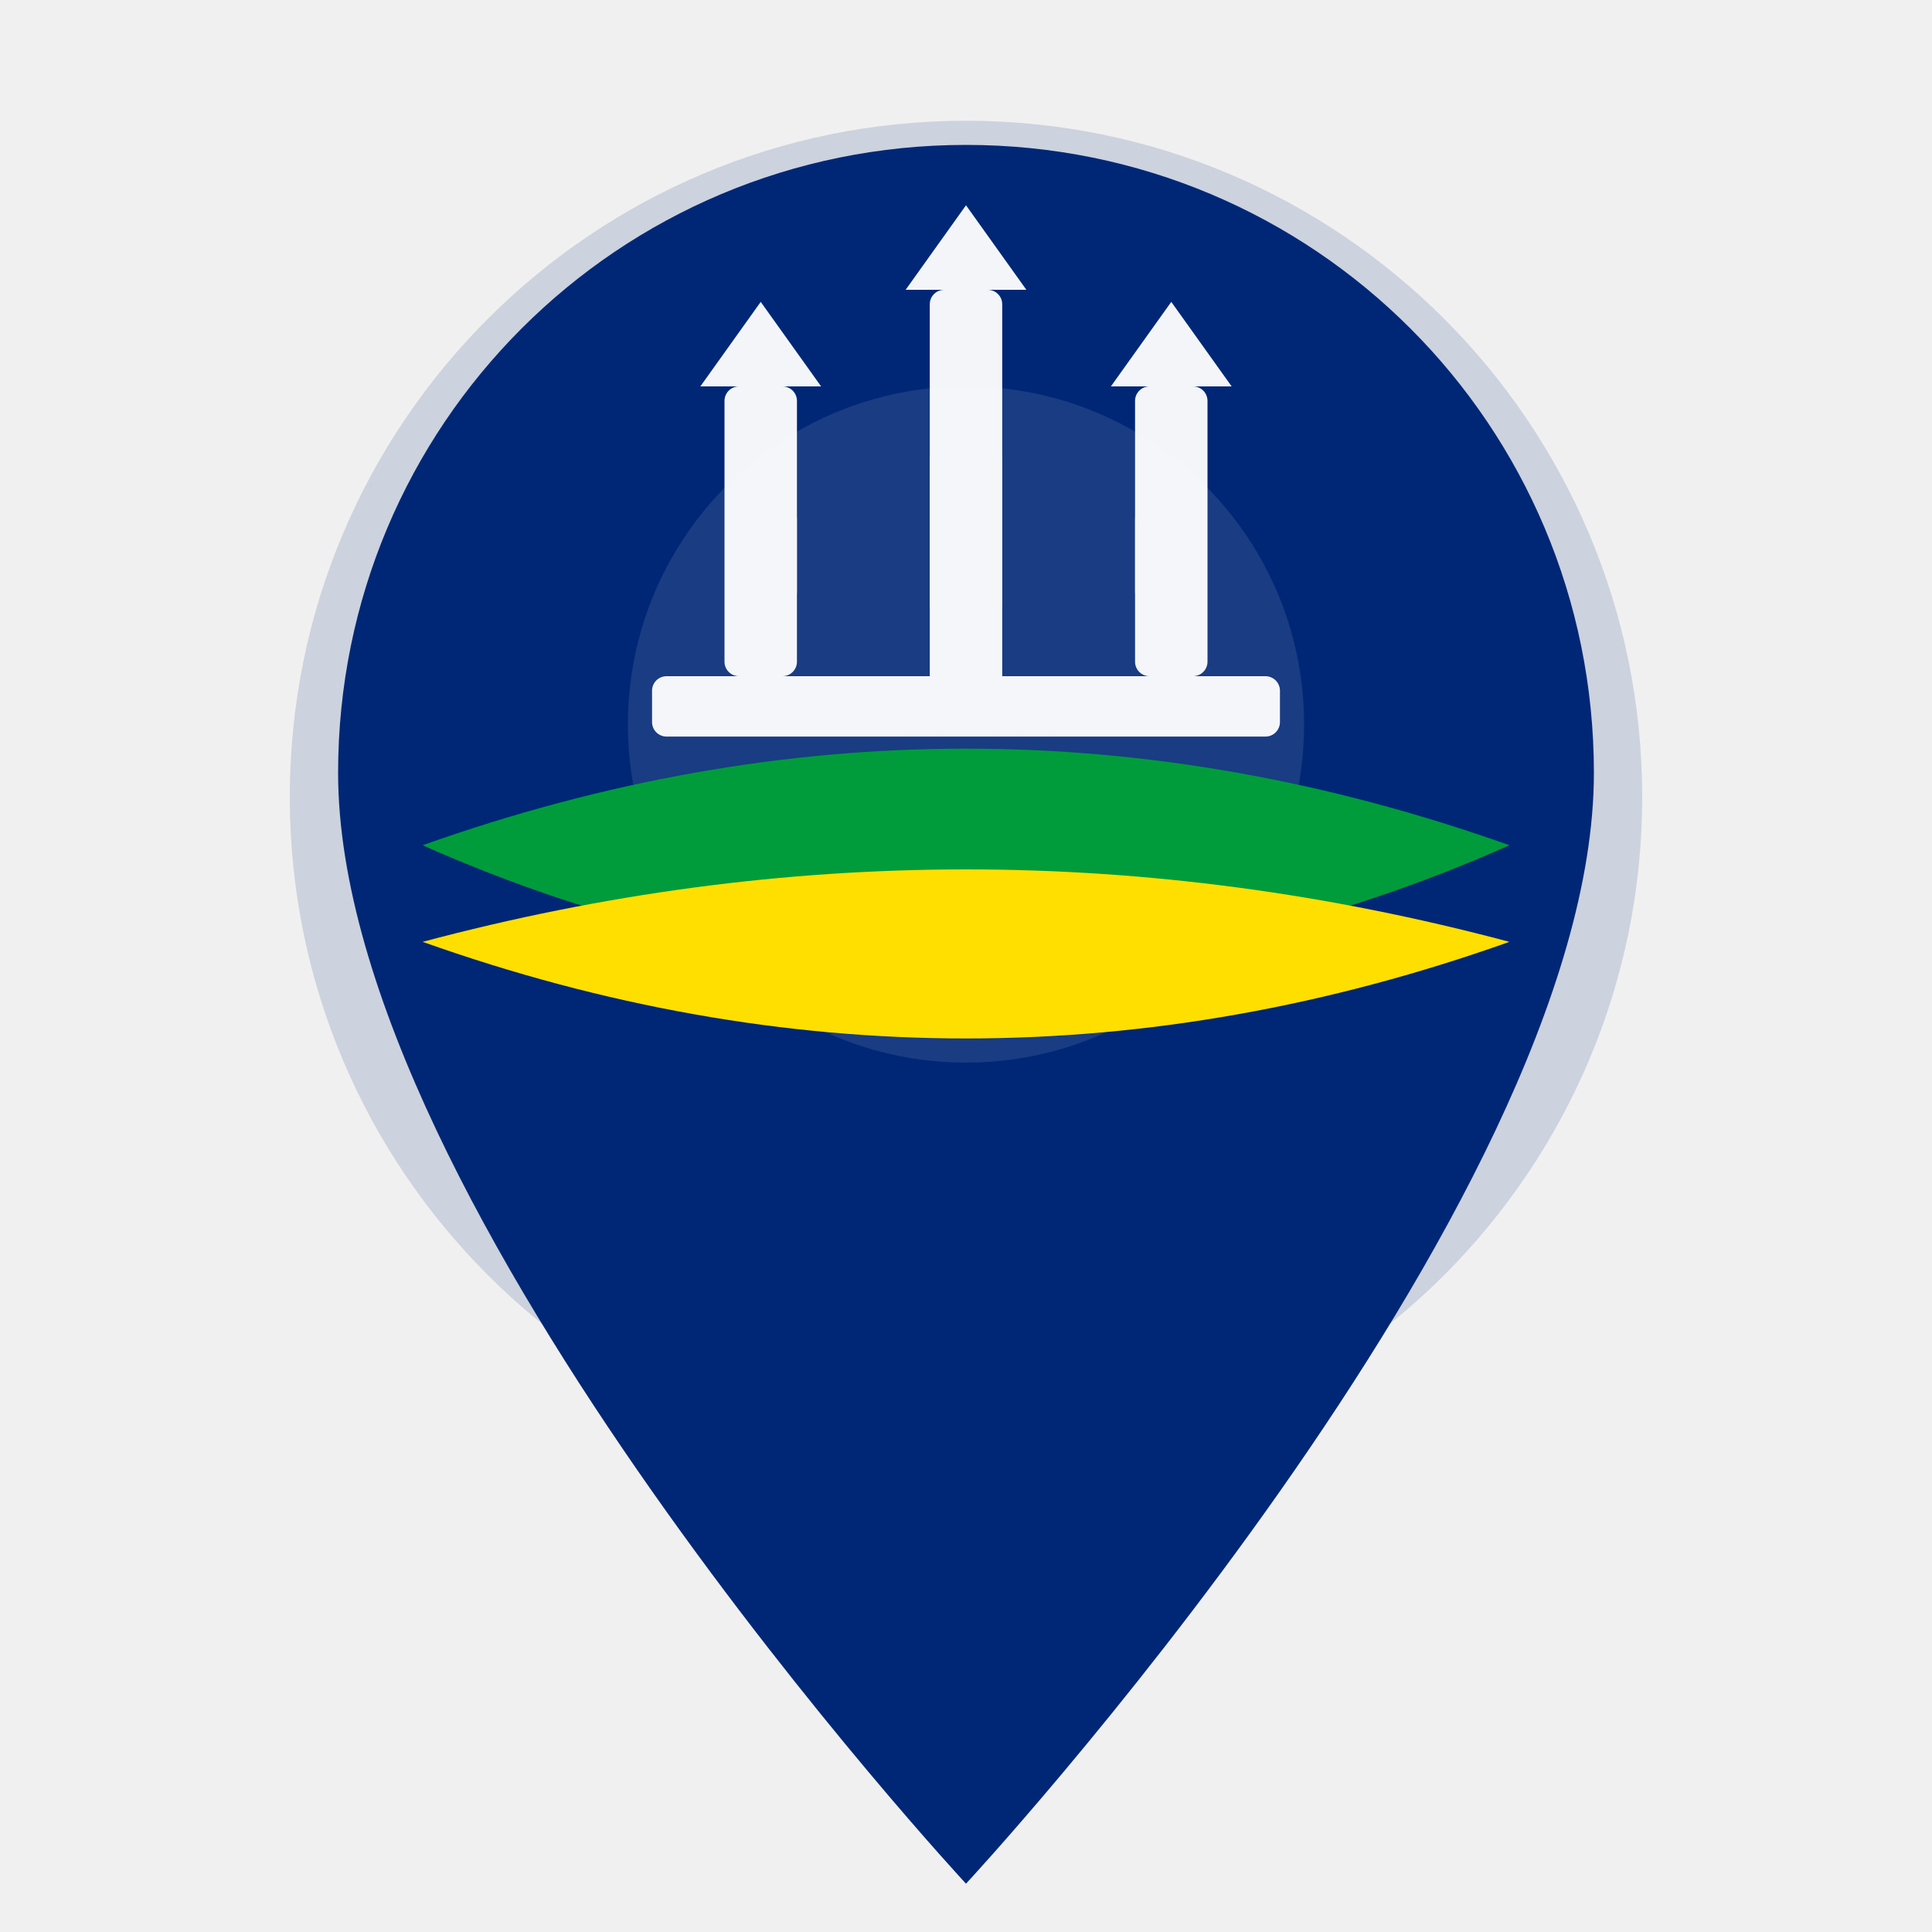
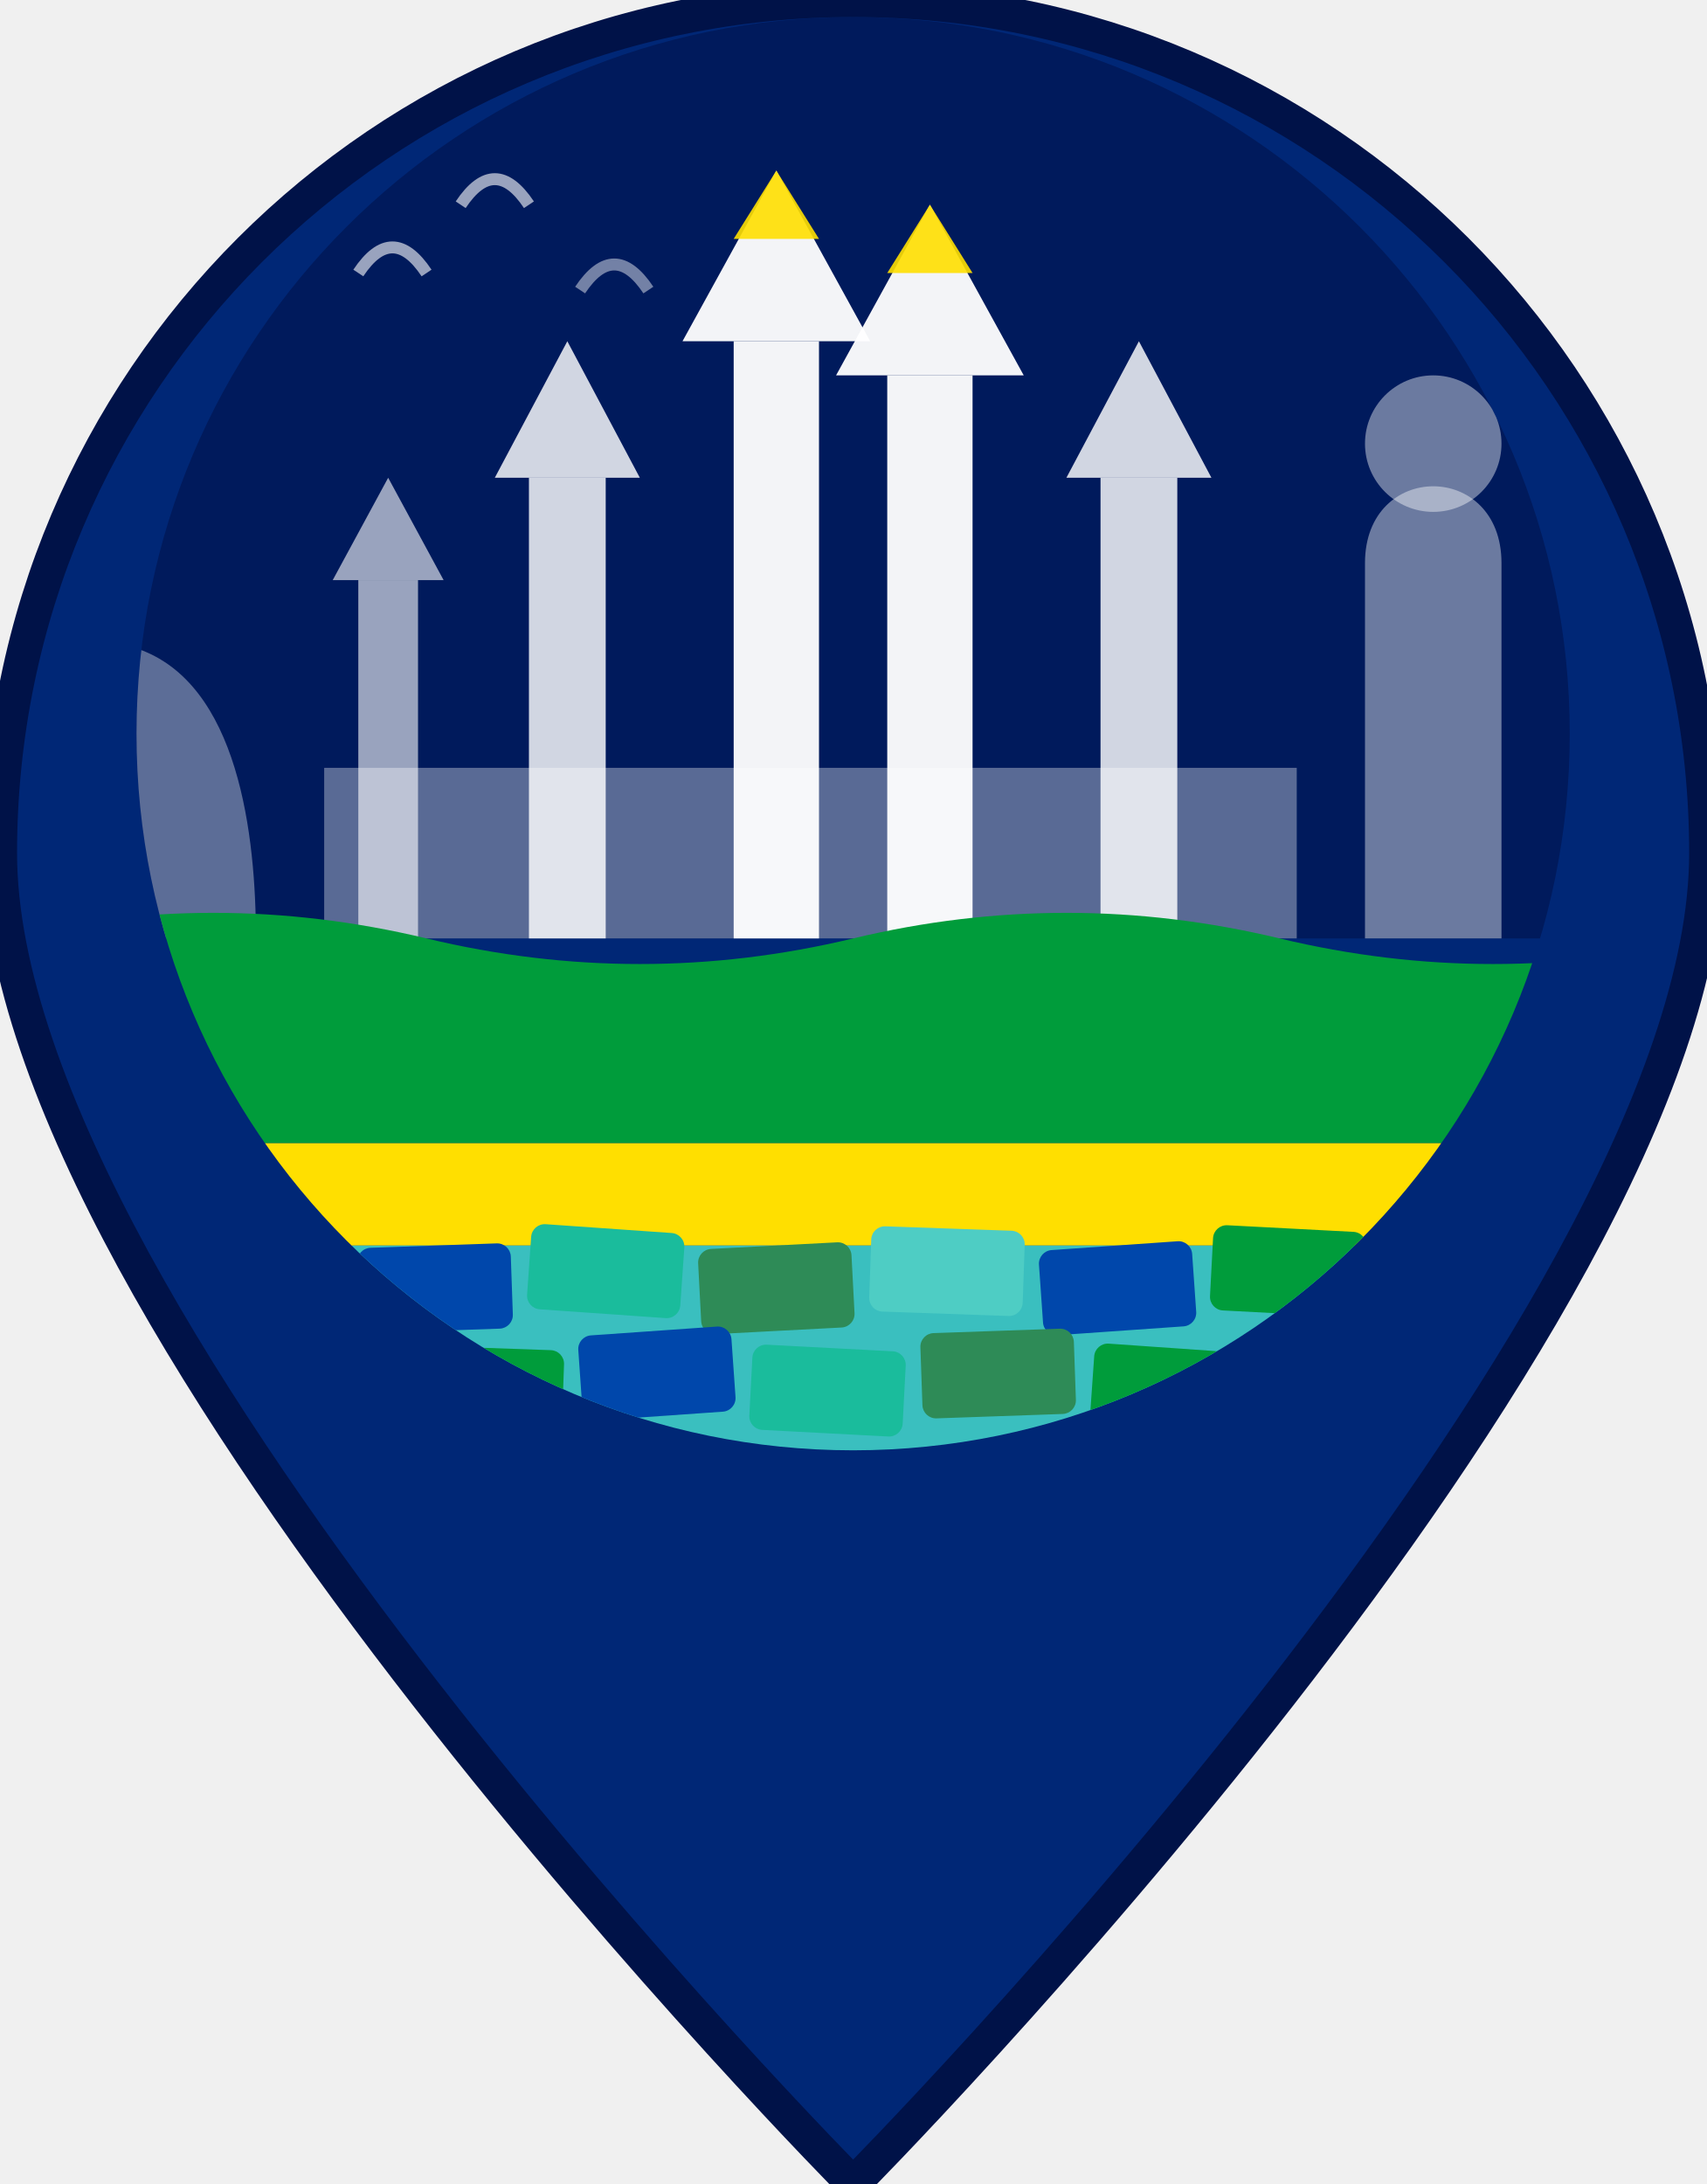
- <svg xmlns="http://www.w3.org/2000/svg" viewBox="0 0 80 80" fill="none">
-   <circle cx="40" cy="33" r="28" fill="#002776" opacity="0.15" />
-   <path d="M40 6C25.6 6 14 17.6 14 32c0 18 26 46 26 46s26-28 26-46C66 17.6 54.4 6 40 6z" fill="#002776" />
-   <circle cx="40" cy="30" r="14" fill="white" opacity="0.1" />
-   <path d="M17.5 35 Q40 27 62.5 35 Q40 45 17.5 35z" fill="#009C3B" />
-   <path d="M17.5 39 Q40 33 62.5 39 Q40 47 17.5 39z" fill="#FFDF00" />
-   <g fill="white" opacity="0.95">
-     <rect x="38.5" y="12" width="3" height="17" rx="0.6" />
-     <polygon points="40,8.5 37.5,12 42.5,12" />
-     <rect x="30" y="16" width="3" height="12" rx="0.6" />
-     <polygon points="31.5,12.5 29,16 34,16" />
-     <rect x="47" y="16" width="3" height="12" rx="0.6" />
-     <polygon points="48.5,12.5 46,16 51,16" />
-     <rect x="27" y="28" width="26" height="2.5" rx="0.6" />
-     <rect x="30.5" y="21" width="2.5" height="4" rx="0.5" opacity="0.65" />
-     <rect x="38.5" y="18.5" width="3" height="7" rx="0.5" opacity="0.65" />
-     <rect x="47" y="21" width="2.5" height="4" rx="0.5" opacity="0.65" />
+ <svg xmlns="http://www.w3.org/2000/svg" viewBox="0 0 100 128" role="img" aria-label="Brasil BCN">
+   <defs>
+     <clipPath id="c">
+       <circle cx="50" cy="43" r="42" />
+     </clipPath>
+   </defs>
+   <path d="M50,0 C22.4,0 0,22.4 0,50 C0,77.6 50,128 50,128 C50,128 100,77.6 100,50 C100,22.4 77.6,0 50,0Z" fill="#002776" />
+   <g clip-path="url(#c)">
+     <rect x="0" y="0" width="100" height="55" fill="#001a5c" />
+     <rect x="43" y="20" width="5" height="35" fill="white" fill-opacity="0.95" />
+     <polygon points="40,20 45.5,10 51,20" fill="white" fill-opacity="0.95" />
+     <polygon points="45.5,10 43,14 48,14" fill="#FFDF00" fill-opacity="0.9" />
+     <rect x="52" y="22" width="5" height="33" fill="white" fill-opacity="0.95" />
+     <polygon points="49,22 54.5,12 60,22" fill="white" fill-opacity="0.95" />
+     <polygon points="54.5,12 52,16 57,16" fill="#FFDF00" fill-opacity="0.9" />
+     <rect x="31" y="28" width="4.5" height="27" fill="white" fill-opacity="0.82" />
+     <polygon points="29,28 33.25,20 37.5,28" fill="white" fill-opacity="0.82" />
+     <rect x="64.5" y="28" width="4.5" height="27" fill="white" fill-opacity="0.82" />
+     <polygon points="62.5,28 66.75,20 71,28" fill="white" fill-opacity="0.82" />
+     <rect x="21" y="34" width="3.5" height="21" fill="white" fill-opacity="0.60" />
+     <polygon points="19.5,34 22.75,28 26,34" fill="white" fill-opacity="0.60" />
+     <rect x="19" y="45" width="57" height="10" fill="white" fill-opacity="0.35" />
+     <path d="M80,55 L80,33 C80,27 88,27 88,33 L88,55 Z" fill="white" fill-opacity="0.42" />
+     <ellipse cx="84" cy="26" rx="4" ry="4" fill="white" fill-opacity="0.42" />
+     <path d="M8,55 L8,38 C14,40 15,49 15,55 Z" fill="white" fill-opacity="0.36" />
+     <path d="M21,16 Q23,13 25,16" stroke="white" stroke-width="0.7" fill="none" stroke-opacity="0.6" />
+     <path d="M27,12 Q29,9 31,12" stroke="white" stroke-width="0.7" fill="none" stroke-opacity="0.6" />
+     <path d="M34,17 Q36,14 38,17" stroke="white" stroke-width="0.7" fill="none" stroke-opacity="0.45" />
+     <path d="M0,55 Q12.5,52 25,55 Q37.5,58 50,55 Q62.5,52 75,55 Q87.5,58 100,55 L100,67 L0,67 Z" fill="#009C3B" />
+     <rect x="0" y="67" width="100" height="6" fill="#FFDF00" />
+     <rect x="0" y="73" width="100" height="13" fill="#3ABFBF" />
+     <rect x="1" y="73" width="9" height="5" rx="0.8" fill="#2E8B57" transform="rotate(-4,5.5,75.5)" />
+     <rect x="11" y="72" width="9" height="5" rx="0.8" fill="#009C3B" transform="rotate(3,15.5,74.5)" />
+     <rect x="21" y="73" width="9" height="5" rx="0.8" fill="#0047AB" transform="rotate(-2,25.5,75.5)" />
+     <rect x="31" y="72" width="9" height="5" rx="0.8" fill="#1ABC9C" transform="rotate(4,35.5,74.5)" />
+     <rect x="41" y="73" width="9" height="5" rx="0.8" fill="#2E8B57" transform="rotate(-3,45.5,75.5)" />
+     <rect x="51" y="72" width="9" height="5" rx="0.8" fill="#4ECDC4" transform="rotate(2,55.5,74.5)" />
+     <rect x="61" y="73" width="9" height="5" rx="0.8" fill="#0047AB" transform="rotate(-4,65.5,75.5)" />
+     <rect x="71" y="72" width="9" height="5" rx="0.8" fill="#009C3B" transform="rotate(3,75.5,74.5)" />
+     <rect x="81" y="73" width="9" height="5" rx="0.8" fill="#1ABC9C" transform="rotate(-2,85.5,75.5)" />
+     <rect x="4" y="79" width="9" height="5" rx="0.8" fill="#4ECDC4" transform="rotate(3,8.5,81.5)" />
+     <rect x="14" y="78" width="9" height="5" rx="0.8" fill="#2E8B57" transform="rotate(-3,18.5,80.5)" />
+     <rect x="24" y="79" width="9" height="5" rx="0.8" fill="#009C3B" transform="rotate(2,28.5,81.5)" />
+     <rect x="34" y="78" width="9" height="5" rx="0.8" fill="#0047AB" transform="rotate(-4,38.5,80.5)" />
+     <rect x="44" y="79" width="9" height="5" rx="0.8" fill="#1ABC9C" transform="rotate(3,48.5,81.5)" />
+     <rect x="54" y="78" width="9" height="5" rx="0.8" fill="#2E8B57" transform="rotate(-2,58.5,80.5)" />
+     <rect x="64" y="79" width="9" height="5" rx="0.8" fill="#009C3B" transform="rotate(4,68.5,81.5)" />
+     <rect x="74" y="78" width="9" height="5" rx="0.8" fill="#4ECDC4" transform="rotate(-3,78.5,80.5)" />
+     <rect x="84" y="79" width="9" height="5" rx="0.8" fill="#0047AB" transform="rotate(2,88.5,81.5)" />
  </g>
+   <path d="M50,0 C22.4,0 0,22.4 0,50 C0,77.6 50,128 50,128 C50,128 100,77.6 100,50 C100,22.4 77.6,0 50,0Z" fill="none" stroke="#001248" stroke-width="2" />
</svg>
